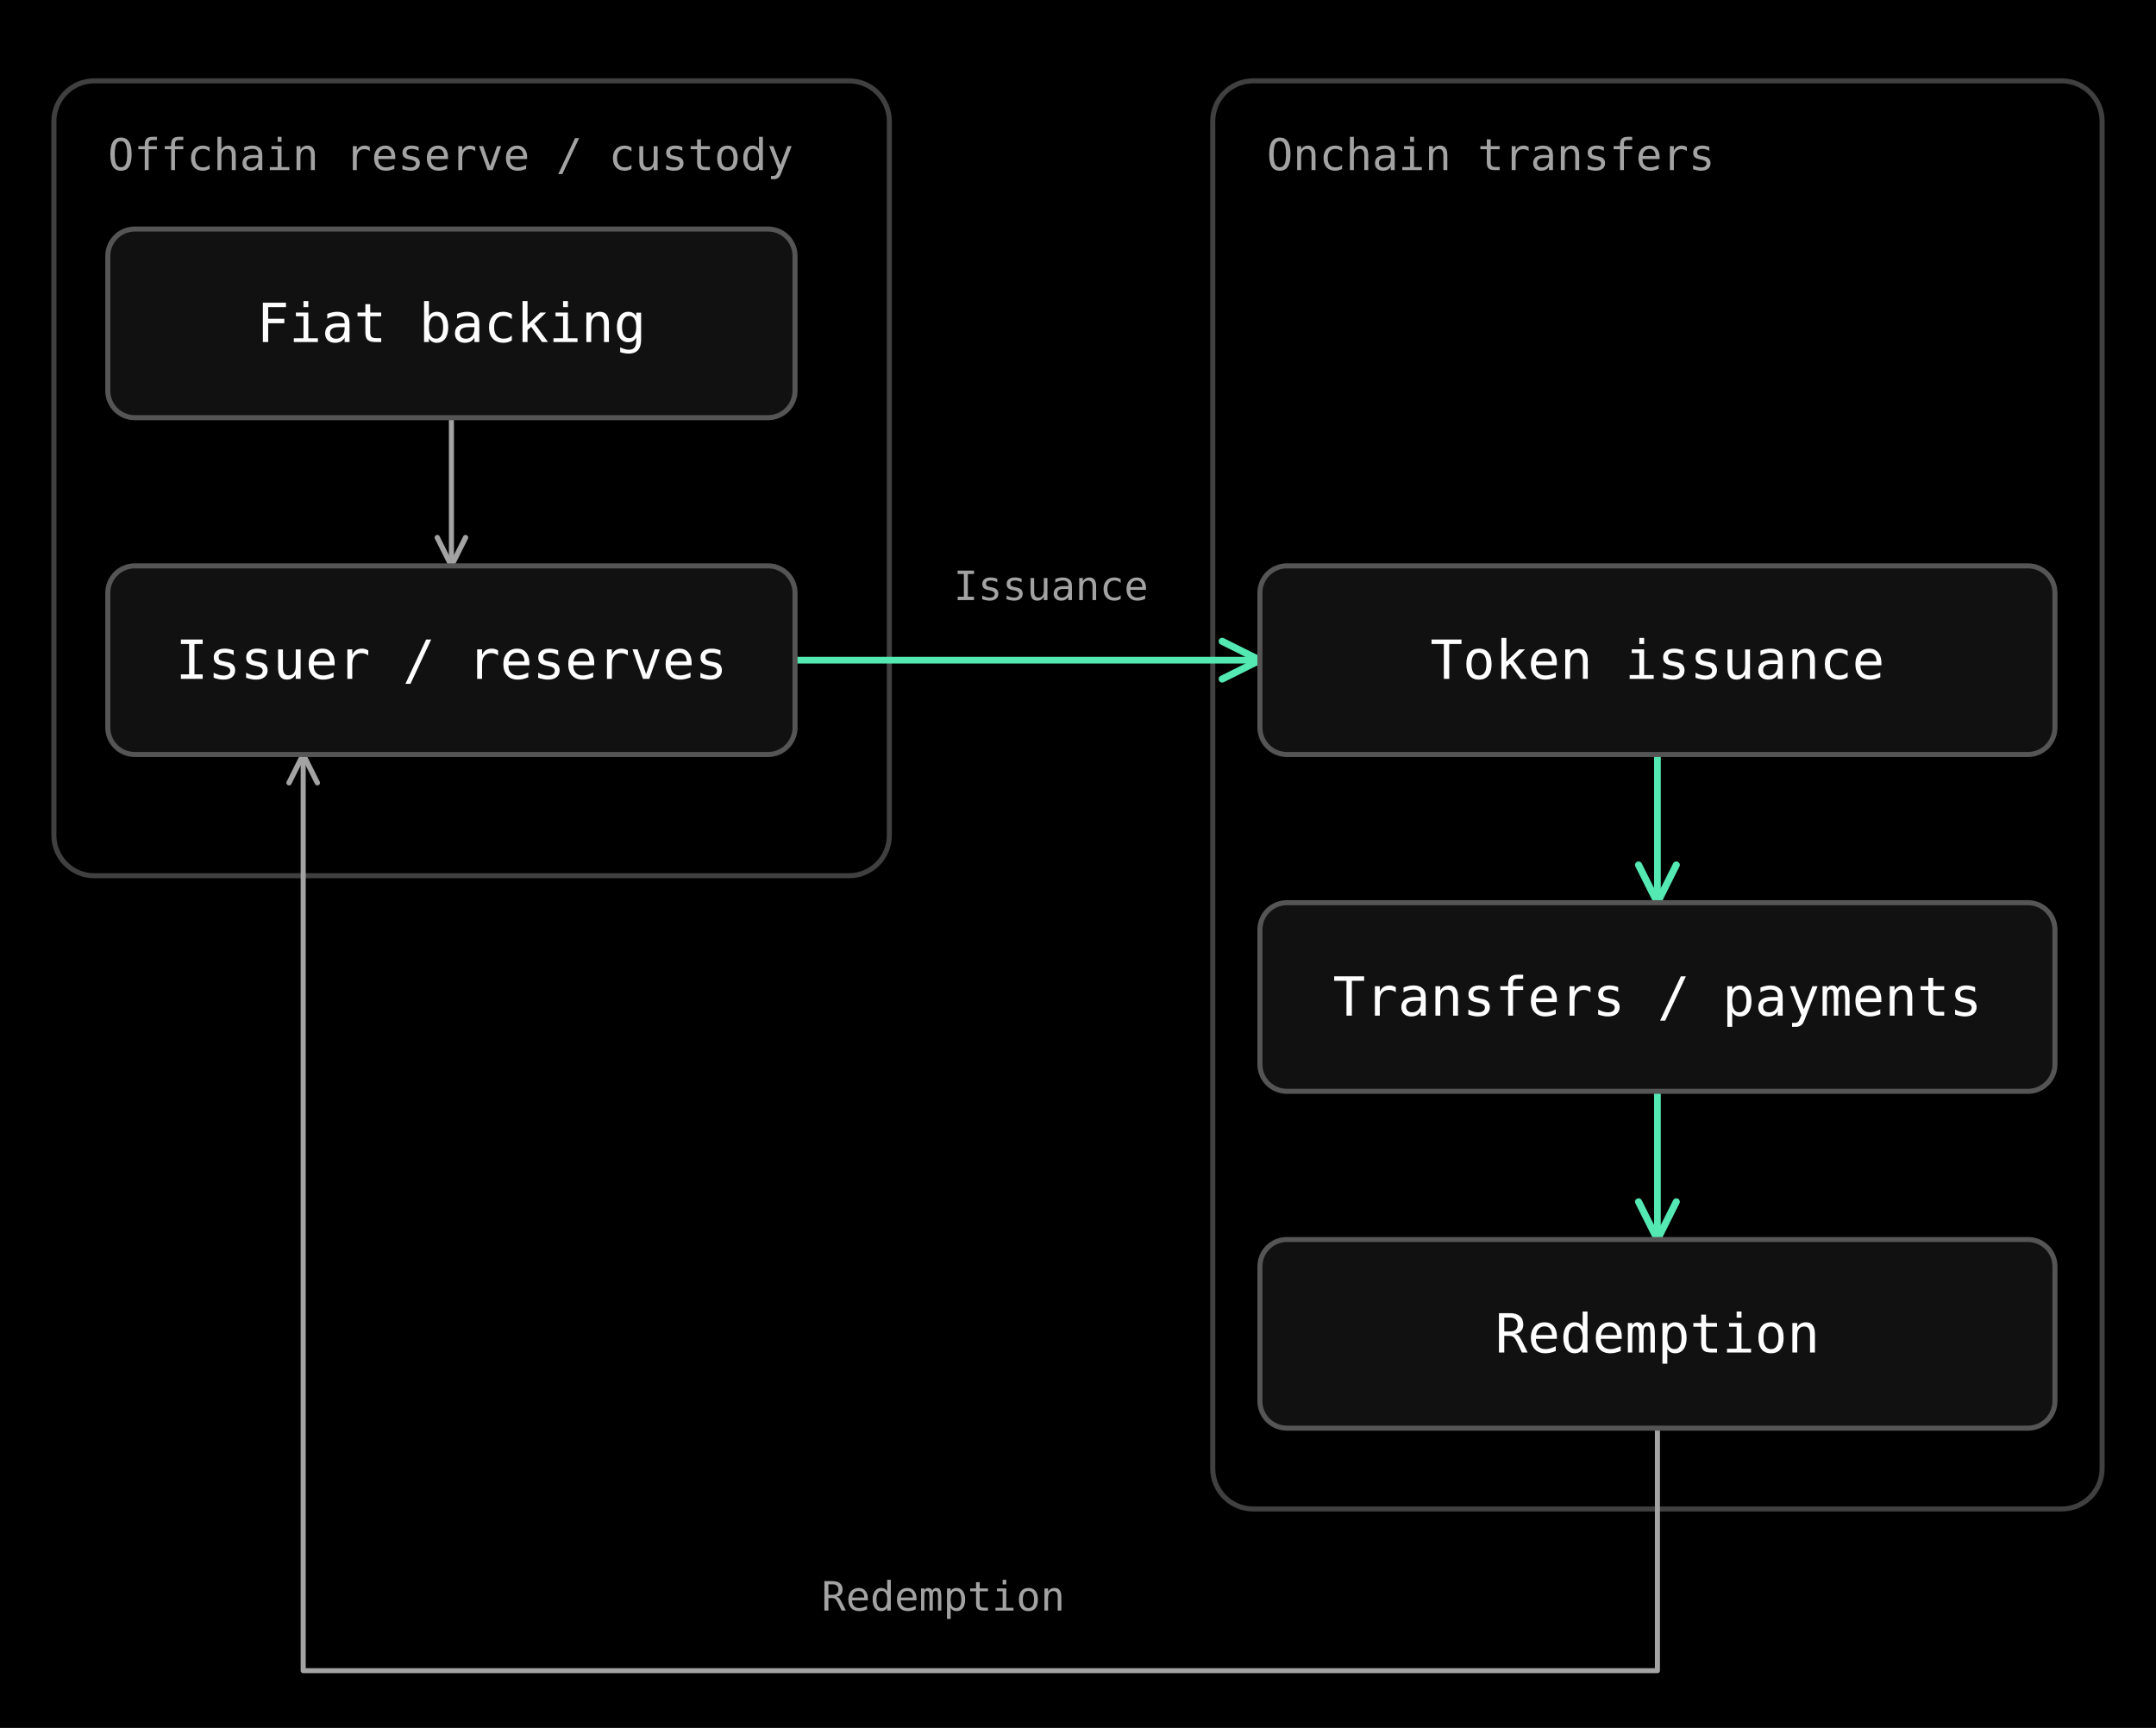
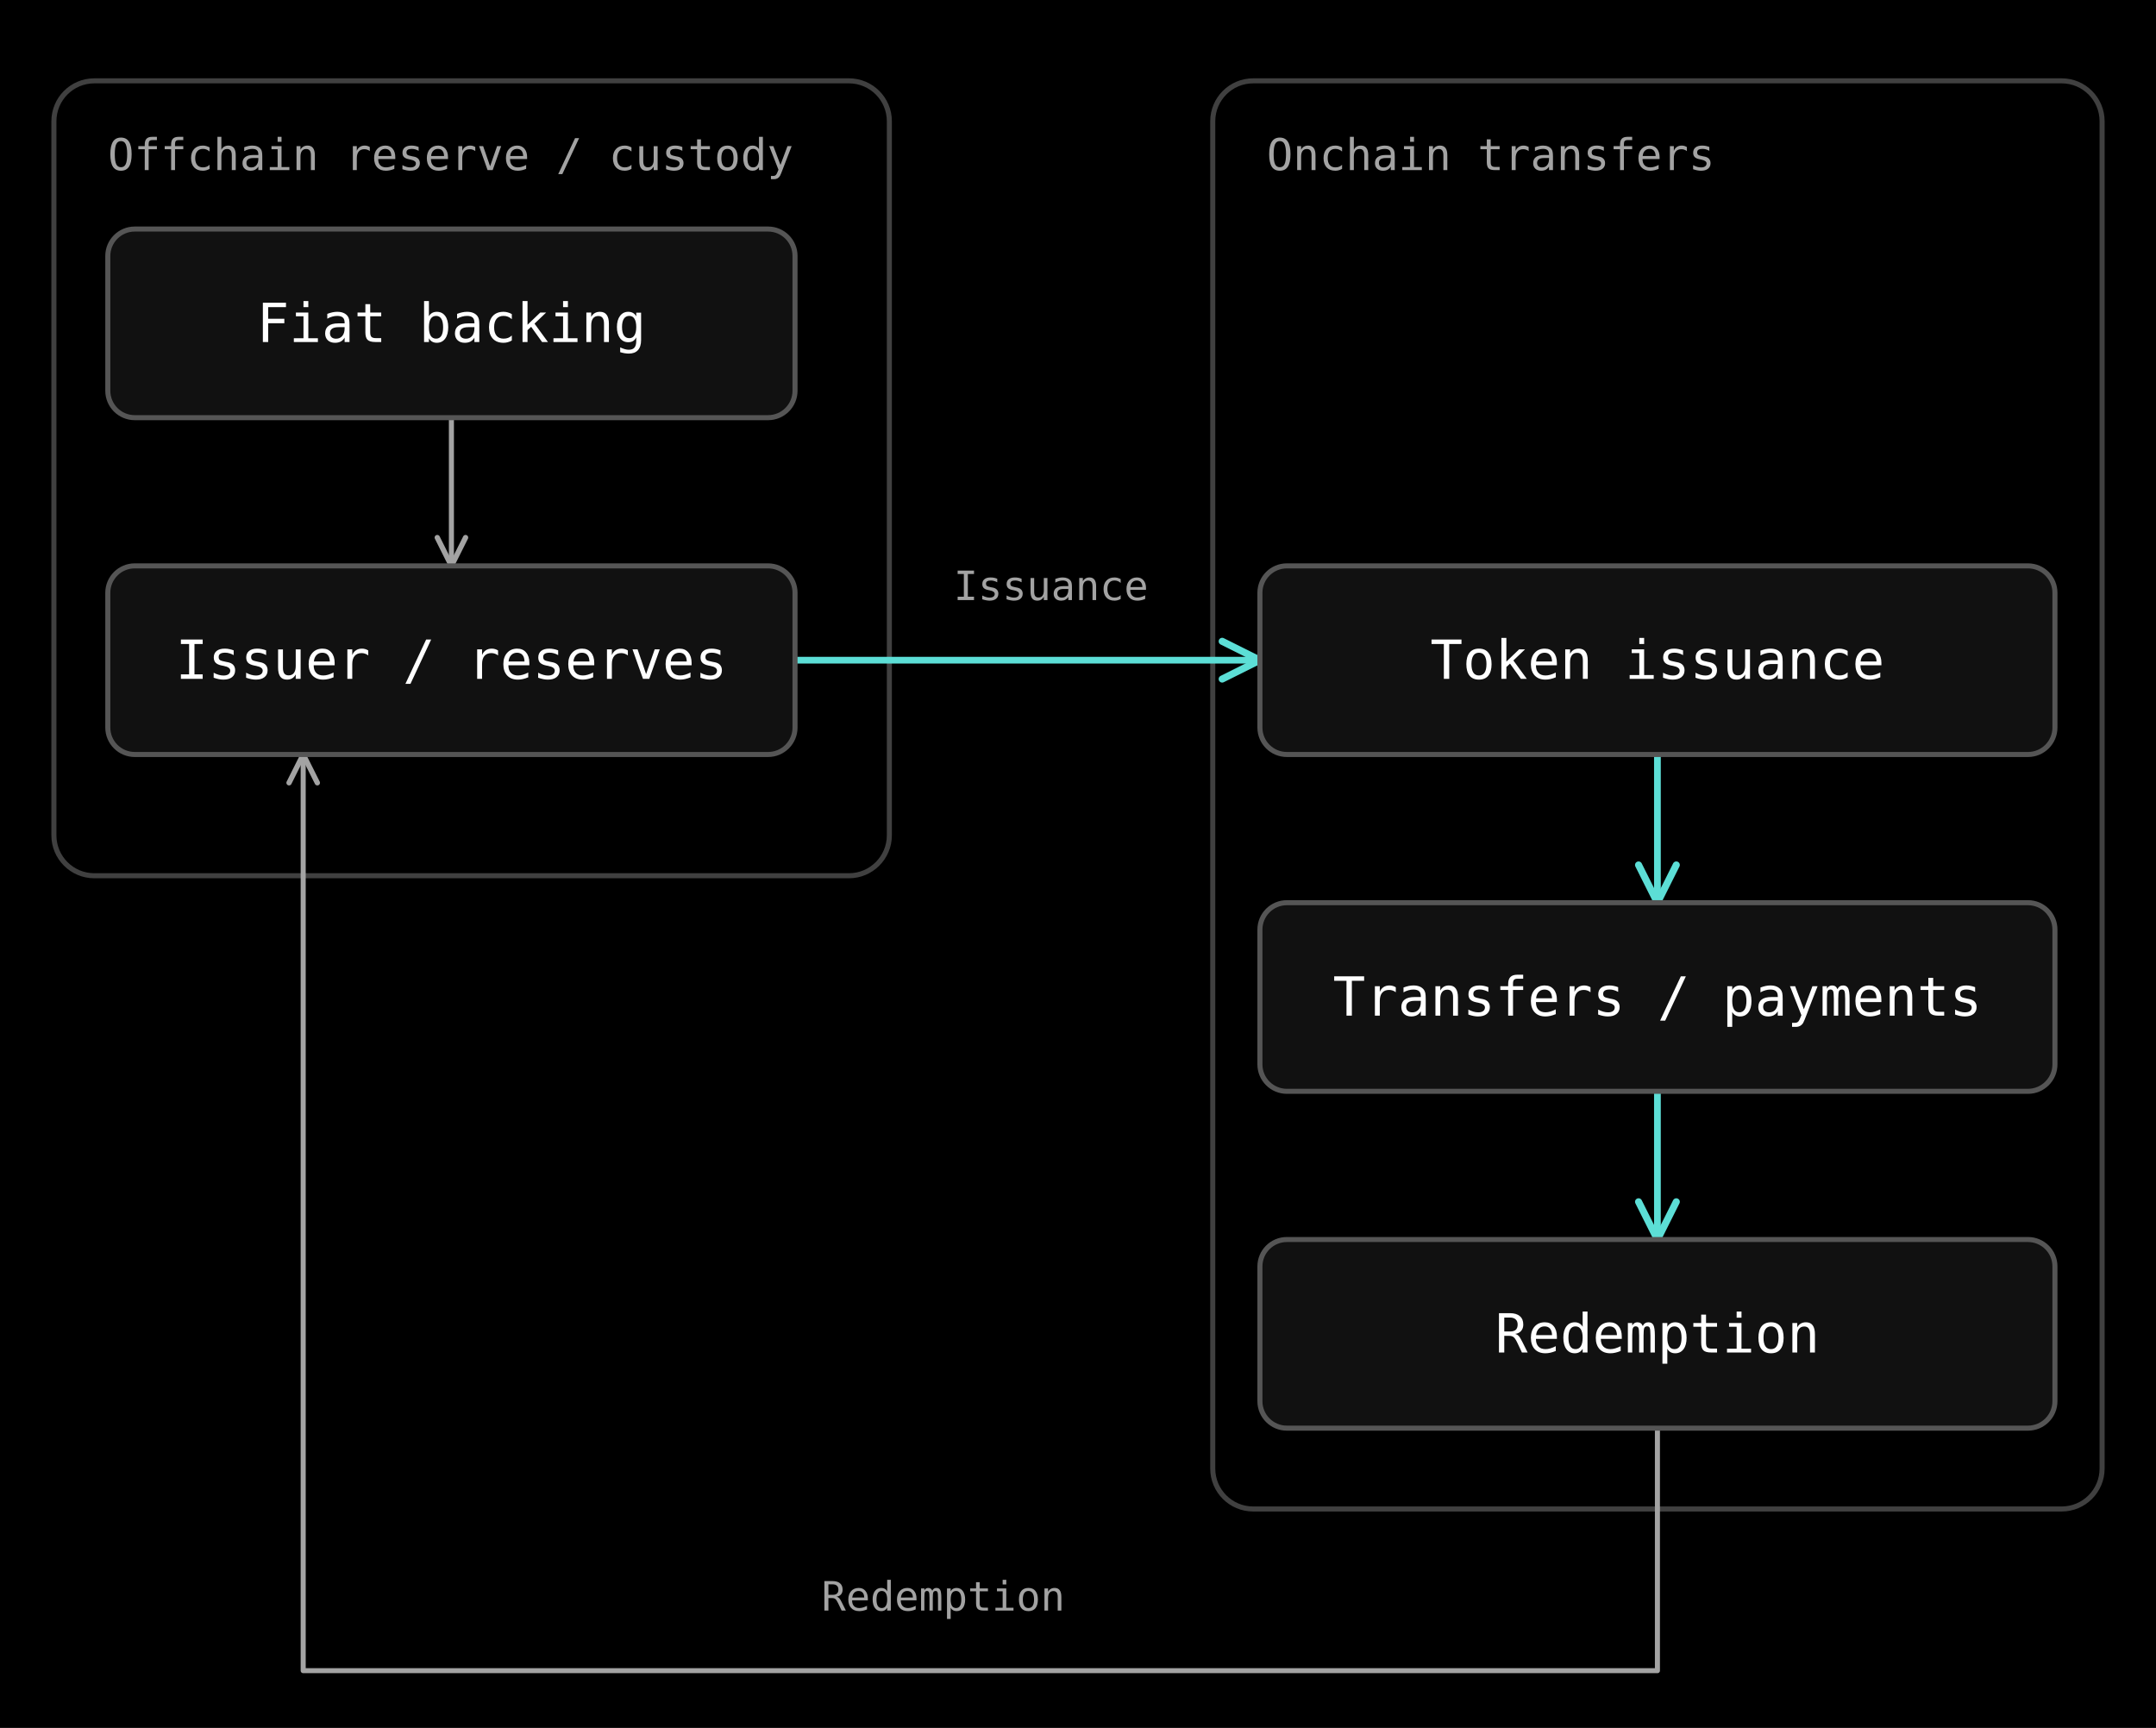
<svg xmlns="http://www.w3.org/2000/svg" width="640" height="513" viewBox="0 0 640 513" role="img" aria-labelledby="title desc">
  <defs>
    <marker id="arrow-mint" viewBox="0 0 10 10" refX="9" refY="5" markerWidth="7" markerHeight="7" orient="auto">
-       <path d="M1 1L9 5L1 9" fill="none" stroke="#54e8b3" stroke-width="1.5" stroke-linecap="round" stroke-linejoin="round" />
+       <path d="M1 1L9 5L1 9" fill="none" stroke="#5cded6" stroke-width="1.5" stroke-linecap="round" stroke-linejoin="round" />
    </marker>
    <marker id="arrow-gray" viewBox="0 0 10 10" refX="9" refY="5" markerWidth="7" markerHeight="7" orient="auto">
      <path d="M1 1L9 5L1 9" fill="none" stroke="#a3a3a3" stroke-width="1.5" stroke-linecap="round" stroke-linejoin="round" />
    </marker>
    <marker id="arrow-white" viewBox="0 0 10 10" refX="9" refY="5" markerWidth="7" markerHeight="7" orient="auto">
      <path d="M1 1L9 5L1 9" fill="none" stroke="#ffffff" stroke-width="1.5" stroke-linecap="round" stroke-linejoin="round" />
    </marker>
  </defs>
  <rect width="640" height="513" fill="#000000" />
  <g font-family="ui-monospace, SFMono-Regular, Menlo, Monaco, Consolas, monospace">
    <g class="group">
      <rect x="16" y="24" width="248" height="236" rx="12" fill="none" stroke="#404040" stroke-width="1.5" />
      <text x="32" y="46" text-anchor="start" dominant-baseline="central" font-size="13" fill="#a3a3a3">Offchain reserve / custody</text>
    </g>
    <g class="group">
      <rect x="360" y="24" width="264" height="424" rx="12" fill="none" stroke="#404040" stroke-width="1.5" />
      <text x="376" y="46" text-anchor="start" dominant-baseline="central" font-size="13" fill="#a3a3a3">Onchain transfers</text>
    </g>
    <path d="M134 124L134 168" fill="none" stroke="#a3a3a3" stroke-width="1.5" stroke-linecap="round" stroke-linejoin="round" marker-end="url(#arrow-gray)" />
-     <path d="M236 196L374 196" fill="none" stroke="#54e8b3" stroke-width="2" stroke-linecap="round" stroke-linejoin="round" marker-end="url(#arrow-mint)" />
-     <path d="M492 224L492 268" fill="none" stroke="#54e8b3" stroke-width="2" stroke-linecap="round" stroke-linejoin="round" marker-end="url(#arrow-mint)" />
-     <path d="M492 324L492 368" fill="none" stroke="#54e8b3" stroke-width="2" stroke-linecap="round" stroke-linejoin="round" marker-end="url(#arrow-mint)" />
+     <path d="M236 196L374 196" fill="none" stroke="#5cded6" stroke-width="2" stroke-linecap="round" stroke-linejoin="round" marker-end="url(#arrow-mint)" />
+     <path d="M492 224L492 268" fill="none" stroke="#5cded6" stroke-width="2" stroke-linecap="round" stroke-linejoin="round" marker-end="url(#arrow-mint)" />
+     <path d="M492 324L492 368" fill="none" stroke="#5cded6" stroke-width="2" stroke-linecap="round" stroke-linejoin="round" marker-end="url(#arrow-mint)" />
    <path d="M492 424V496H90V224" fill="none" stroke="#a3a3a3" stroke-width="1.5" stroke-linecap="round" stroke-linejoin="round" marker-end="url(#arrow-gray)" />
    <g class="node">
      <rect x="32" y="68" width="204" height="56" rx="8" fill="#111111" stroke="#555555" stroke-width="1.5" />
      <text x="134" y="96" text-anchor="middle" dominant-baseline="central" font-size="16" fill="#ffffff">Fiat backing</text>
    </g>
    <g class="node">
      <rect x="32" y="168" width="204" height="56" rx="8" fill="#111111" stroke="#555555" stroke-width="1.5" />
      <text x="134" y="196" text-anchor="middle" dominant-baseline="central" font-size="16" fill="#ffffff">Issuer / reserves</text>
    </g>
    <g class="node">
      <rect x="374" y="168" width="236" height="56" rx="8" fill="#111111" stroke="#555555" stroke-width="1.5" />
      <text x="492" y="196" text-anchor="middle" dominant-baseline="central" font-size="16" fill="#ffffff">Token issuance</text>
    </g>
    <g class="node">
      <rect x="374" y="268" width="236" height="56" rx="8" fill="#111111" stroke="#555555" stroke-width="1.5" />
      <text x="492" y="296" text-anchor="middle" dominant-baseline="central" font-size="16" fill="#ffffff">Transfers / payments</text>
    </g>
    <g class="node">
      <rect x="374" y="368" width="236" height="56" rx="8" fill="#111111" stroke="#555555" stroke-width="1.5" />
      <text x="492" y="396" text-anchor="middle" dominant-baseline="central" font-size="16" fill="#ffffff">Redemption</text>
    </g>
    <g class="chip">
      <rect x="275" y="163" width="74" height="22" rx="4" fill="#000000" />
      <text x="312" y="174" text-anchor="middle" dominant-baseline="central" font-size="12" fill="#a3a3a3">Issuance</text>
    </g>
    <g class="chip">
      <rect x="235.5" y="463" width="89" height="22" rx="4" fill="#000000" />
      <text x="280" y="474" text-anchor="middle" dominant-baseline="central" font-size="12" fill="#a3a3a3">Redemption</text>
    </g>
  </g>
</svg>
